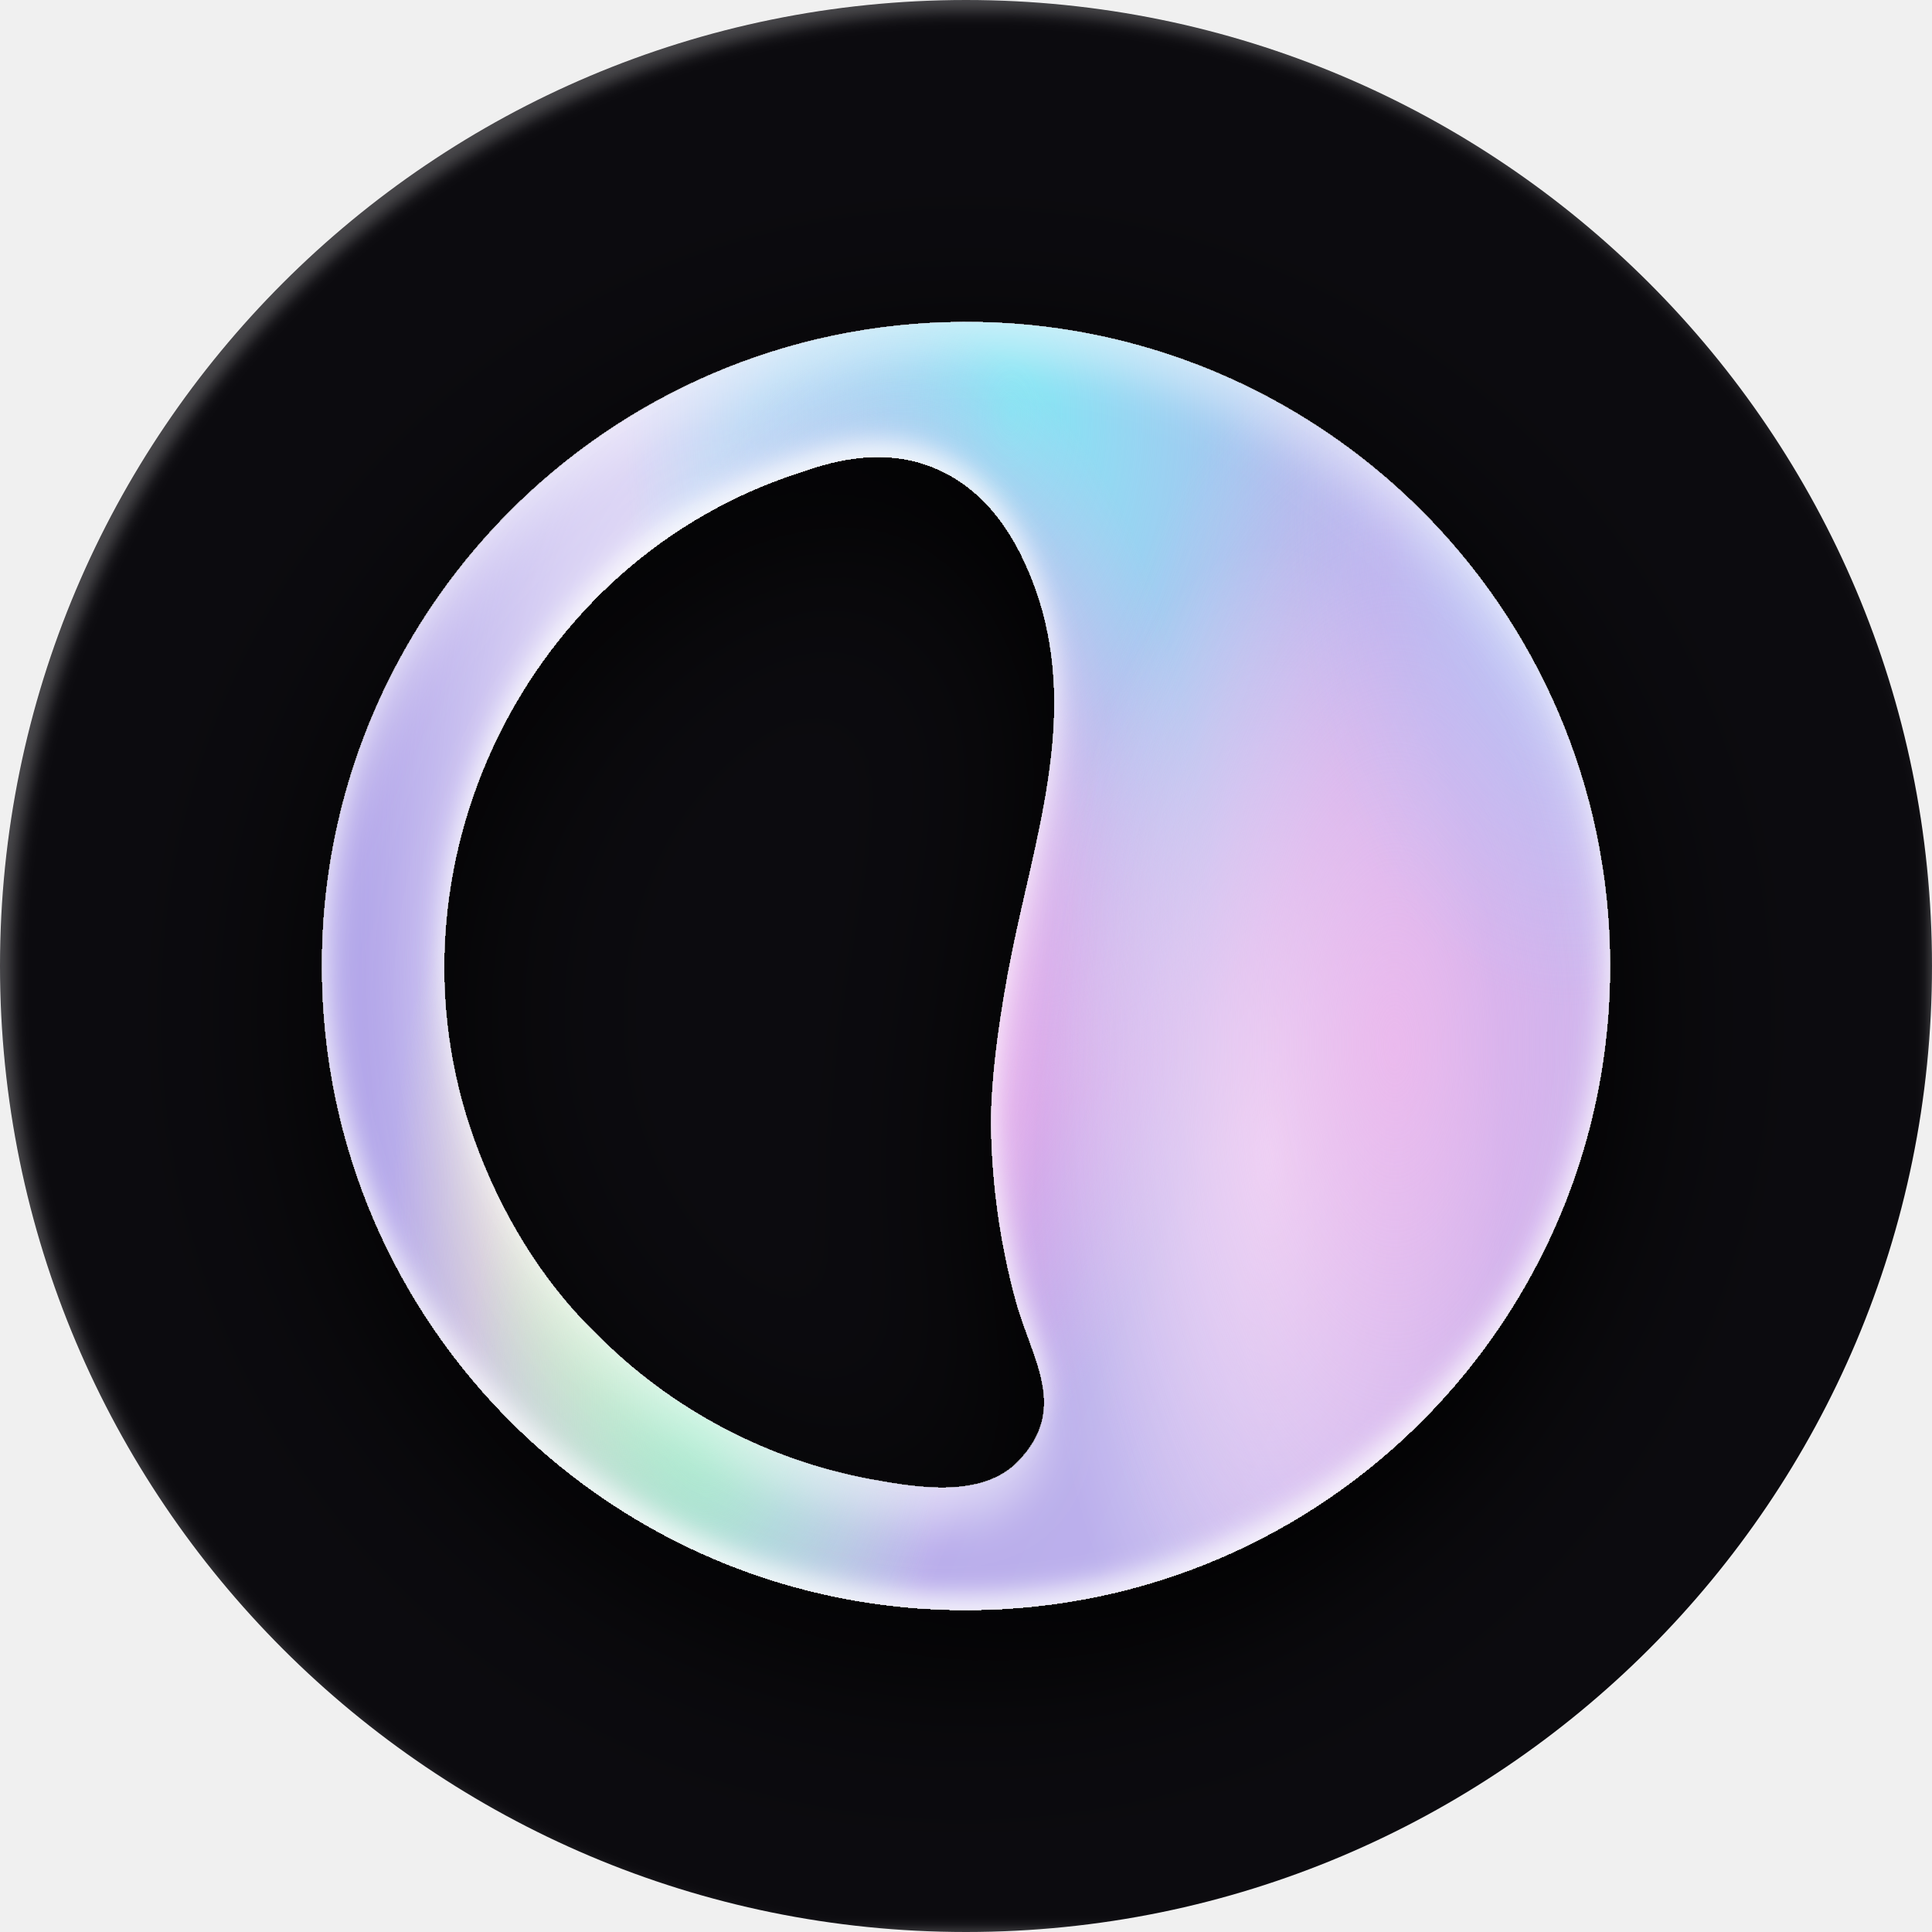
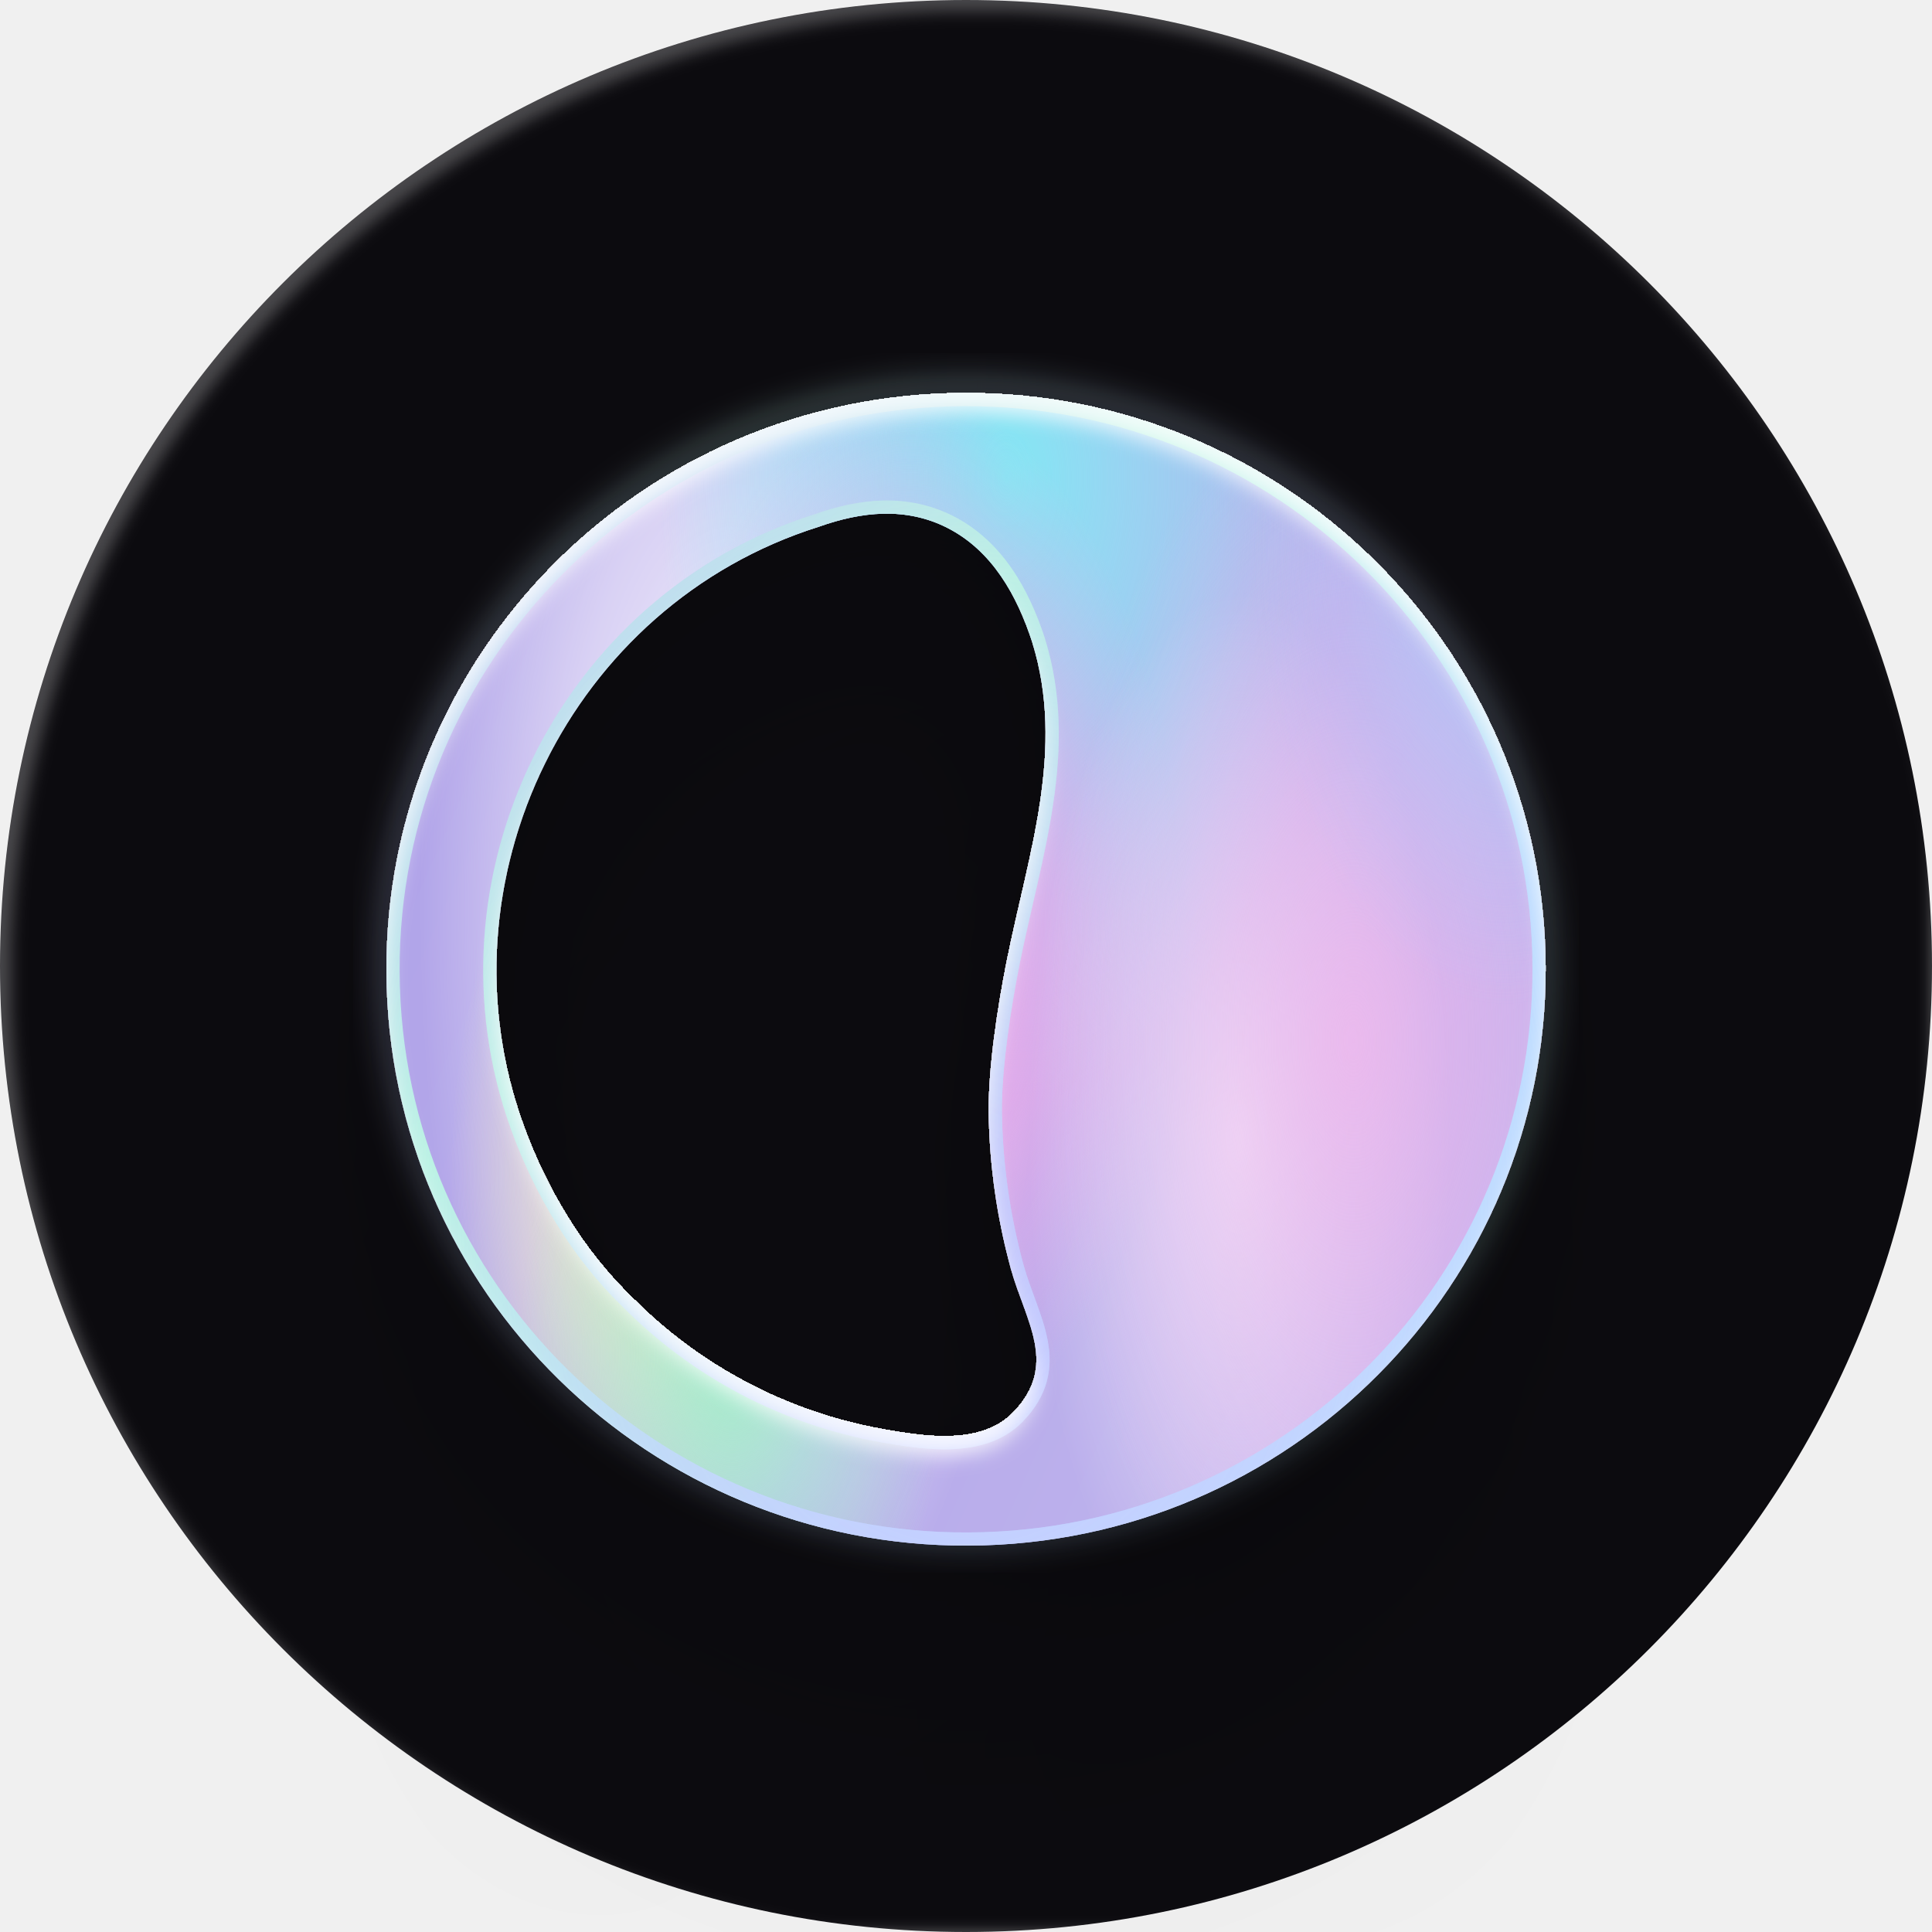
- <svg xmlns="http://www.w3.org/2000/svg" width="120" height="120" viewBox="0 0 120 120" fill="none">
-   <g id="app">
-     <g id="bg" filter="url(#filter0_i_2267_140)">
-       <rect width="120" height="120" rx="60" fill="#0C0B0F" />
+ <svg xmlns="http://www.w3.org/2000/svg" width="200" height="200" viewBox="0 0 200 200" fill="none">
+   <g filter="url(#tile_inner_cih)">
+     <rect width="200" height="200" rx="100" fill="#0C0B0F" />
+   </g>
+   <g transform="translate(18.868 36.592)">
+     <g id="logomark">
+       <g id="halo" filter="url(#filter0_f_2268_2130)">
+         <path d="M140.769 61.324C141.739 94.051 115.856 121.374 82.938 122.362C50.02 123.352 22.526 97.633 21.506 64.907C20.487 32.147 46.383 4.77 79.335 3.78C112.287 2.789 139.798 28.562 140.769 61.324Z" stroke="url(#paint0_linear_2268_2130)" stroke-width="0.682" />
+         <path d="M140.769 61.324C141.739 94.051 115.856 121.374 82.938 122.362C50.02 123.352 22.526 97.633 21.506 64.907C20.487 32.147 46.383 4.77 79.335 3.78C112.287 2.789 139.798 28.562 140.769 61.324Z" stroke="url(#paint1_radial_2268_2130)" stroke-width="0.682" />
+       </g>
+       <g id="logomark_2" filter="url(#filter1_ddddi_2268_2130)">
+         <mask id="path-2-inside-1_2268_2130" fill="white">
+           <path d="M79.325 4.119C112.464 3.123 140.133 29.042 141.11 61.994C142.085 94.911 116.053 122.389 82.949 123.383C49.845 124.379 22.191 98.513 21.166 65.597C20.14 32.647 46.186 5.115 79.325 4.119ZM79.201 18.051C74.887 15.858 70.281 16.377 65.92 17.929C40.124 26.03 26.192 54.649 35.319 79.866C37.694 86.425 41.484 92.831 46.578 97.731C53.581 104.815 62.617 109.57 72.446 111.343C76.669 112.097 82.648 113.071 85.98 109.668C90.757 104.789 87.309 100.197 85.806 94.832C84.342 89.514 83.561 84.033 83.482 78.52C83.447 73.854 84.438 67.436 85.375 62.788C87.584 51.821 91.475 40.964 87.967 29.808C86.407 25.05 83.849 20.415 79.201 18.051Z" />
+         </mask>
+         <path d="M79.325 4.119C112.464 3.123 140.133 29.042 141.11 61.994C142.085 94.911 116.053 122.389 82.949 123.383C49.845 124.379 22.191 98.513 21.166 65.597C20.14 32.647 46.186 5.115 79.325 4.119ZM79.201 18.051C74.887 15.858 70.281 16.377 65.92 17.929C40.124 26.03 26.192 54.649 35.319 79.866C37.694 86.425 41.484 92.831 46.578 97.731C53.581 104.815 62.617 109.57 72.446 111.343C76.669 112.097 82.648 113.071 85.98 109.668C90.757 104.789 87.309 100.197 85.806 94.832C84.342 89.514 83.561 84.033 83.482 78.52C83.447 73.854 84.438 67.436 85.375 62.788C87.584 51.821 91.475 40.964 87.967 29.808C86.407 25.05 83.849 20.415 79.201 18.051Z" fill="url(#paint2_linear_2268_2130)" />
+         <path d="M79.325 4.119C112.464 3.123 140.133 29.042 141.11 61.994C142.085 94.911 116.053 122.389 82.949 123.383C49.845 124.379 22.191 98.513 21.166 65.597C20.14 32.647 46.186 5.115 79.325 4.119ZM79.201 18.051C74.887 15.858 70.281 16.377 65.92 17.929C40.124 26.03 26.192 54.649 35.319 79.866C37.694 86.425 41.484 92.831 46.578 97.731C53.581 104.815 62.617 109.57 72.446 111.343C76.669 112.097 82.648 113.071 85.98 109.668C90.757 104.789 87.309 100.197 85.806 94.832C84.342 89.514 83.561 84.033 83.482 78.52C83.447 73.854 84.438 67.436 85.375 62.788C87.584 51.821 91.475 40.964 87.967 29.808C86.407 25.05 83.849 20.415 79.201 18.051Z" fill="url(#paint3_radial_2268_2130)" />
+         <path d="M79.325 4.119C112.464 3.123 140.133 29.042 141.11 61.994C142.085 94.911 116.053 122.389 82.949 123.383C49.845 124.379 22.191 98.513 21.166 65.597C20.14 32.647 46.186 5.115 79.325 4.119ZM79.201 18.051C74.887 15.858 70.281 16.377 65.92 17.929C40.124 26.03 26.192 54.649 35.319 79.866C37.694 86.425 41.484 92.831 46.578 97.731C53.581 104.815 62.617 109.57 72.446 111.343C76.669 112.097 82.648 113.071 85.98 109.668C90.757 104.789 87.309 100.197 85.806 94.832C84.342 89.514 83.561 84.033 83.482 78.52C83.447 73.854 84.438 67.436 85.375 62.788C87.584 51.821 91.475 40.964 87.967 29.808C86.407 25.05 83.849 20.415 79.201 18.051Z" fill="url(#paint4_radial_2268_2130)" />
+         <path d="M79.325 4.119C112.464 3.123 140.133 29.042 141.11 61.994C142.085 94.911 116.053 122.389 82.949 123.383C49.845 124.379 22.191 98.513 21.166 65.597C20.14 32.647 46.186 5.115 79.325 4.119ZM79.201 18.051C74.887 15.858 70.281 16.377 65.92 17.929C40.124 26.03 26.192 54.649 35.319 79.866C37.694 86.425 41.484 92.831 46.578 97.731C53.581 104.815 62.617 109.57 72.446 111.343C76.669 112.097 82.648 113.071 85.98 109.668C90.757 104.789 87.309 100.197 85.806 94.832C84.342 89.514 83.561 84.033 83.482 78.52C83.447 73.854 84.438 67.436 85.375 62.788C87.584 51.821 91.475 40.964 87.967 29.808C86.407 25.05 83.849 20.415 79.201 18.051Z" fill="url(#paint5_radial_2268_2130)" />
+         <path d="M79.325 4.119C112.464 3.123 140.133 29.042 141.11 61.994C142.085 94.911 116.053 122.389 82.949 123.383C49.845 124.379 22.191 98.513 21.166 65.597C20.14 32.647 46.186 5.115 79.325 4.119ZM79.201 18.051C74.887 15.858 70.281 16.377 65.92 17.929C40.124 26.03 26.192 54.649 35.319 79.866C37.694 86.425 41.484 92.831 46.578 97.731C53.581 104.815 62.617 109.57 72.446 111.343C76.669 112.097 82.648 113.071 85.98 109.668C90.757 104.789 87.309 100.197 85.806 94.832C84.342 89.514 83.561 84.033 83.482 78.52C83.447 73.854 84.438 67.436 85.375 62.788C87.584 51.821 91.475 40.964 87.967 29.808C86.407 25.05 83.849 20.415 79.201 18.051Z" fill="url(#paint6_radial_2268_2130)" />
+         <path d="M79.325 4.119C112.464 3.123 140.133 29.042 141.11 61.994C142.085 94.911 116.053 122.389 82.949 123.383C49.845 124.379 22.191 98.513 21.166 65.597C20.14 32.647 46.186 5.115 79.325 4.119ZM79.201 18.051C74.887 15.858 70.281 16.377 65.92 17.929C40.124 26.03 26.192 54.649 35.319 79.866C37.694 86.425 41.484 92.831 46.578 97.731C53.581 104.815 62.617 109.57 72.446 111.343C76.669 112.097 82.648 113.071 85.98 109.668C90.757 104.789 87.309 100.197 85.806 94.832C84.342 89.514 83.561 84.033 83.482 78.52C83.447 73.854 84.438 67.436 85.375 62.788C87.584 51.821 91.475 40.964 87.967 29.808C86.407 25.05 83.849 20.415 79.201 18.051Z" fill="url(#paint7_radial_2268_2130)" />
+         <path d="M79.325 4.119C112.464 3.123 140.133 29.042 141.11 61.994C142.085 94.911 116.053 122.389 82.949 123.383C49.845 124.379 22.191 98.513 21.166 65.597C20.14 32.647 46.186 5.115 79.325 4.119ZM79.201 18.051C74.887 15.858 70.281 16.377 65.92 17.929C40.124 26.03 26.192 54.649 35.319 79.866C37.694 86.425 41.484 92.831 46.578 97.731C53.581 104.815 62.617 109.57 72.446 111.343C76.669 112.097 82.648 113.071 85.98 109.668C90.757 104.789 87.309 100.197 85.806 94.832C84.342 89.514 83.561 84.033 83.482 78.52C83.447 73.854 84.438 67.436 85.375 62.788C87.584 51.821 91.475 40.964 87.967 29.808C86.407 25.05 83.849 20.415 79.201 18.051Z" fill="url(#paint8_radial_2268_2130)" />
+         <path d="M79.325 4.119C112.464 3.123 140.133 29.042 141.11 61.994C142.085 94.911 116.053 122.389 82.949 123.383C49.845 124.379 22.191 98.513 21.166 65.597C20.14 32.647 46.186 5.115 79.325 4.119ZM79.201 18.051C74.887 15.858 70.281 16.377 65.92 17.929C40.124 26.03 26.192 54.649 35.319 79.866C37.694 86.425 41.484 92.831 46.578 97.731C53.581 104.815 62.617 109.57 72.446 111.343C76.669 112.097 82.648 113.071 85.98 109.668C90.757 104.789 87.309 100.197 85.806 94.832C84.342 89.514 83.561 84.033 83.482 78.52C83.447 73.854 84.438 67.436 85.375 62.788C87.584 51.821 91.475 40.964 87.967 29.808C86.407 25.05 83.849 20.415 79.201 18.051Z" fill="url(#paint9_radial_2268_2130)" />
+         <path d="M79.325 4.119C112.464 3.123 140.133 29.042 141.11 61.994C142.085 94.911 116.053 122.389 82.949 123.383C49.845 124.379 22.191 98.513 21.166 65.597C20.14 32.647 46.186 5.115 79.325 4.119ZM79.201 18.051C74.887 15.858 70.281 16.377 65.92 17.929C40.124 26.03 26.192 54.649 35.319 79.866C37.694 86.425 41.484 92.831 46.578 97.731C53.581 104.815 62.617 109.57 72.446 111.343C76.669 112.097 82.648 113.071 85.98 109.668C90.757 104.789 87.309 100.197 85.806 94.832C84.342 89.514 83.561 84.033 83.482 78.52C83.447 73.854 84.438 67.436 85.375 62.788C87.584 51.821 91.475 40.964 87.967 29.808C86.407 25.05 83.849 20.415 79.201 18.051Z" fill="url(#paint10_radial_2268_2130)" />
+         <path d="M79.325 4.119L79.284 2.756L79.284 2.756L79.325 4.119ZM141.11 61.994L142.473 61.953V61.953L141.11 61.994ZM82.949 123.383L82.908 122.02H82.908L82.949 123.383ZM21.166 65.597L19.803 65.64L19.803 65.64L21.166 65.597ZM79.201 18.051L79.819 16.836L79.819 16.836L79.201 18.051ZM65.92 17.929L66.328 19.23L66.353 19.223L66.377 19.214L65.92 17.929ZM35.319 79.866L34.037 80.33L34.037 80.33L35.319 79.866ZM46.578 97.731L47.547 96.772L47.535 96.76L47.523 96.748L46.578 97.731ZM72.446 111.343L72.204 112.685L72.206 112.686L72.446 111.343ZM85.98 109.668L86.954 110.622L86.955 110.622L85.98 109.668ZM85.806 94.832L84.492 95.195L84.493 95.2L85.806 94.832ZM83.482 78.52L82.118 78.53L82.119 78.54L83.482 78.52ZM85.375 62.788L84.038 62.518L84.038 62.518L85.375 62.788ZM87.967 29.808L89.268 29.399L89.266 29.391L89.263 29.383L87.967 29.808ZM79.325 4.119L79.366 5.482C111.759 4.508 138.793 29.842 139.747 62.034L141.11 61.994L142.473 61.953C141.474 28.241 113.168 1.737 79.284 2.756L79.325 4.119ZM141.11 61.994L139.747 62.034C140.7 94.191 115.267 121.048 82.908 122.02L82.949 123.383L82.99 124.746C116.839 123.73 143.471 95.63 142.473 61.953L141.11 61.994ZM82.949 123.383L82.908 122.02C50.549 122.993 23.53 97.711 22.529 65.555L21.166 65.597L19.803 65.64C20.851 99.315 49.141 125.764 82.99 124.746L82.949 123.383ZM21.166 65.597L22.529 65.555C21.526 33.365 46.973 6.455 79.366 5.482L79.325 4.119L79.284 2.756C45.399 3.774 18.753 31.929 19.803 65.64L21.166 65.597ZM79.201 18.051L79.819 16.836C75.034 14.403 69.999 15.03 65.462 16.645L65.92 17.929L66.377 19.214C70.562 17.724 74.74 17.313 78.583 19.267L79.201 18.051ZM65.92 17.929L65.511 16.628C38.968 24.963 24.648 54.39 34.037 80.33L35.319 79.866L36.601 79.402C27.736 54.908 41.279 27.096 66.328 19.23L65.92 17.929ZM35.319 79.866L34.037 80.33C36.469 87.047 40.361 93.643 45.632 98.714L46.578 97.731L47.523 96.748C42.607 92.019 38.919 85.803 36.601 79.401L35.319 79.866ZM46.578 97.731L45.608 98.69C52.809 105.973 62.1 110.862 72.204 112.685L72.446 111.343L72.688 110.001C63.135 108.278 54.352 103.656 47.547 96.772L46.578 97.731ZM72.446 111.343L72.206 112.686C74.306 113.06 76.992 113.521 79.596 113.427C82.2 113.334 84.939 112.681 86.954 110.622L85.98 109.668L85.006 108.714C83.689 110.059 81.773 110.62 79.498 110.702C77.224 110.783 74.809 110.38 72.686 110.001L72.446 111.343ZM85.98 109.668L86.955 110.622C88.287 109.262 89.101 107.861 89.496 106.402C89.889 104.95 89.841 103.535 89.588 102.182C89.339 100.846 88.88 99.522 88.42 98.26C87.949 96.967 87.477 95.741 87.119 94.465L85.806 94.832L84.493 95.2C84.887 96.606 85.41 97.965 85.858 99.195C86.318 100.455 86.704 101.59 86.907 102.682C87.108 103.758 87.12 104.741 86.863 105.69C86.608 106.633 86.062 107.636 85.006 108.715L85.98 109.668ZM85.806 94.832L87.121 94.471C85.687 89.263 84.923 83.898 84.846 78.5L83.482 78.52L82.119 78.54C82.2 84.168 82.996 89.764 84.492 95.195L85.806 94.832ZM83.482 78.52L84.846 78.51C84.811 73.989 85.779 67.684 86.711 63.057L85.375 62.788L84.038 62.518C83.097 67.188 82.082 73.719 82.118 78.53L83.482 78.52ZM85.375 62.788L86.711 63.057C87.785 57.727 89.349 52.074 90.164 46.568C90.991 40.976 91.106 35.245 89.268 29.399L87.967 29.808L86.667 30.217C88.336 35.526 88.26 40.803 87.466 46.169C86.659 51.623 85.173 56.881 84.038 62.518L85.375 62.788ZM87.967 29.808L89.263 29.383C87.662 24.501 84.948 19.444 79.819 16.836L79.201 18.051L78.583 19.267C82.75 21.386 85.152 25.599 86.672 30.233L87.967 29.808Z" fill="url(#paint11_linear_2268_2130)" mask="url(#path-2-inside-1_2268_2130)" />
+         <path d="M79.325 4.119L79.284 2.756L79.284 2.756L79.325 4.119ZM141.11 61.994L142.473 61.953V61.953L141.11 61.994ZM82.949 123.383L82.908 122.02H82.908L82.949 123.383ZM21.166 65.597L19.803 65.64L19.803 65.64L21.166 65.597ZM79.201 18.051L79.819 16.836L79.819 16.836L79.201 18.051ZM65.92 17.929L66.328 19.23L66.353 19.223L66.377 19.214L65.92 17.929ZM35.319 79.866L34.037 80.33L34.037 80.33L35.319 79.866ZM46.578 97.731L47.547 96.772L47.535 96.76L47.523 96.748L46.578 97.731ZM72.446 111.343L72.204 112.685L72.206 112.686L72.446 111.343ZM85.98 109.668L86.954 110.622L86.955 110.622L85.98 109.668ZM85.806 94.832L84.492 95.195L84.493 95.2L85.806 94.832ZM83.482 78.52L82.118 78.53L82.119 78.54L83.482 78.52ZM85.375 62.788L84.038 62.518L84.038 62.518L85.375 62.788ZM87.967 29.808L89.268 29.399L89.266 29.391L89.263 29.383L87.967 29.808ZM79.325 4.119L79.366 5.482C111.759 4.508 138.793 29.842 139.747 62.034L141.11 61.994L142.473 61.953C141.474 28.241 113.168 1.737 79.284 2.756L79.325 4.119ZM141.11 61.994L139.747 62.034C140.7 94.191 115.267 121.048 82.908 122.02L82.949 123.383L82.99 124.746C116.839 123.73 143.471 95.63 142.473 61.953L141.11 61.994ZM82.949 123.383L82.908 122.02C50.549 122.993 23.53 97.711 22.529 65.555L21.166 65.597L19.803 65.64C20.851 99.315 49.141 125.764 82.99 124.746L82.949 123.383ZM21.166 65.597L22.529 65.555C21.526 33.365 46.973 6.455 79.366 5.482L79.325 4.119L79.284 2.756C45.399 3.774 18.753 31.929 19.803 65.64L21.166 65.597ZM79.201 18.051L79.819 16.836C75.034 14.403 69.999 15.03 65.462 16.645L65.92 17.929L66.377 19.214C70.562 17.724 74.74 17.313 78.583 19.267L79.201 18.051ZM65.92 17.929L65.511 16.628C38.968 24.963 24.648 54.39 34.037 80.33L35.319 79.866L36.601 79.402C27.736 54.908 41.279 27.096 66.328 19.23L65.92 17.929ZM35.319 79.866L34.037 80.33C36.469 87.047 40.361 93.643 45.632 98.714L46.578 97.731L47.523 96.748C42.607 92.019 38.919 85.803 36.601 79.401L35.319 79.866ZM46.578 97.731L45.608 98.69C52.809 105.973 62.1 110.862 72.204 112.685L72.446 111.343L72.688 110.001C63.135 108.278 54.352 103.656 47.547 96.772L46.578 97.731ZM72.446 111.343L72.206 112.686C74.306 113.06 76.992 113.521 79.596 113.427C82.2 113.334 84.939 112.681 86.954 110.622L85.98 109.668L85.006 108.714C83.689 110.059 81.773 110.62 79.498 110.702C77.224 110.783 74.809 110.38 72.686 110.001L72.446 111.343ZM85.98 109.668L86.955 110.622C88.287 109.262 89.101 107.861 89.496 106.402C89.889 104.95 89.841 103.535 89.588 102.182C89.339 100.846 88.88 99.522 88.42 98.26C87.949 96.967 87.477 95.741 87.119 94.465L85.806 94.832L84.493 95.2C84.887 96.606 85.41 97.965 85.858 99.195C86.318 100.455 86.704 101.59 86.907 102.682C87.108 103.758 87.12 104.741 86.863 105.69C86.608 106.633 86.062 107.636 85.006 108.715L85.98 109.668ZM85.806 94.832L87.121 94.471C85.687 89.263 84.923 83.898 84.846 78.5L83.482 78.52L82.119 78.54C82.2 84.168 82.996 89.764 84.492 95.195L85.806 94.832ZM83.482 78.52L84.846 78.51C84.811 73.989 85.779 67.684 86.711 63.057L85.375 62.788L84.038 62.518C83.097 67.188 82.082 73.719 82.118 78.53L83.482 78.52ZM85.375 62.788L86.711 63.057C87.785 57.727 89.349 52.074 90.164 46.568C90.991 40.976 91.106 35.245 89.268 29.399L87.967 29.808L86.667 30.217C88.336 35.526 88.26 40.803 87.466 46.169C86.659 51.623 85.173 56.881 84.038 62.518L85.375 62.788ZM87.967 29.808L89.263 29.383C87.662 24.501 84.948 19.444 79.819 16.836L79.201 18.051L78.583 19.267C82.75 21.386 85.152 25.599 86.672 30.233L87.967 29.808Z" fill="url(#paint12_radial_2268_2130)" mask="url(#path-2-inside-1_2268_2130)" />
+       </g>
    </g>
-     <g id="logomark" filter="url(#filter1_ddii_2267_140)">
-       <path d="M58.792 20.019C80.885 19.351 99.331 36.729 99.982 58.822C100.633 80.892 83.277 99.315 61.208 99.981C39.139 100.649 20.703 83.307 20.02 61.238C19.336 39.146 36.7 20.686 58.792 20.019ZM58.71 29.362C55.834 27.892 52.763 28.239 49.855 29.28C32.658 34.711 23.37 53.9 29.455 70.807C31.038 75.205 33.565 79.499 36.961 82.784C41.629 87.534 47.654 90.722 54.206 91.911C57.021 92.416 61.008 93.071 63.23 90.789C66.414 87.517 64.115 84.438 63.113 80.842C62.137 77.276 61.617 73.601 61.563 69.904C61.54 66.776 62.201 62.473 62.825 59.356C64.298 52.004 66.892 44.725 64.554 37.245C63.514 34.055 61.809 30.947 58.71 29.362Z" fill="url(#paint0_linear_2267_140)" />
-       <path d="M58.792 20.019C80.885 19.351 99.331 36.729 99.982 58.822C100.633 80.892 83.277 99.315 61.208 99.981C39.139 100.649 20.703 83.307 20.02 61.238C19.336 39.146 36.7 20.686 58.792 20.019ZM58.71 29.362C55.834 27.892 52.763 28.239 49.855 29.28C32.658 34.711 23.37 53.9 29.455 70.807C31.038 75.205 33.565 79.499 36.961 82.784C41.629 87.534 47.654 90.722 54.206 91.911C57.021 92.416 61.008 93.071 63.23 90.789C66.414 87.517 64.115 84.438 63.113 80.842C62.137 77.276 61.617 73.601 61.563 69.904C61.54 66.776 62.201 62.473 62.825 59.356C64.298 52.004 66.892 44.725 64.554 37.245C63.514 34.055 61.809 30.947 58.71 29.362Z" fill="url(#paint1_radial_2267_140)" />
-       <path d="M58.792 20.019C80.885 19.351 99.331 36.729 99.982 58.822C100.633 80.892 83.277 99.315 61.208 99.981C39.139 100.649 20.703 83.307 20.02 61.238C19.336 39.146 36.7 20.686 58.792 20.019ZM58.71 29.362C55.834 27.892 52.763 28.239 49.855 29.28C32.658 34.711 23.37 53.9 29.455 70.807C31.038 75.205 33.565 79.499 36.961 82.784C41.629 87.534 47.654 90.722 54.206 91.911C57.021 92.416 61.008 93.071 63.23 90.789C66.414 87.517 64.115 84.438 63.113 80.842C62.137 77.276 61.617 73.601 61.563 69.904C61.54 66.776 62.201 62.473 62.825 59.356C64.298 52.004 66.892 44.725 64.554 37.245C63.514 34.055 61.809 30.947 58.71 29.362Z" fill="url(#paint2_radial_2267_140)" />
-       <path d="M58.792 20.019C80.885 19.351 99.331 36.729 99.982 58.822C100.633 80.892 83.277 99.315 61.208 99.981C39.139 100.649 20.703 83.307 20.02 61.238C19.336 39.146 36.7 20.686 58.792 20.019ZM58.71 29.362C55.834 27.892 52.763 28.239 49.855 29.28C32.658 34.711 23.37 53.9 29.455 70.807C31.038 75.205 33.565 79.499 36.961 82.784C41.629 87.534 47.654 90.722 54.206 91.911C57.021 92.416 61.008 93.071 63.23 90.789C66.414 87.517 64.115 84.438 63.113 80.842C62.137 77.276 61.617 73.601 61.563 69.904C61.54 66.776 62.201 62.473 62.825 59.356C64.298 52.004 66.892 44.725 64.554 37.245C63.514 34.055 61.809 30.947 58.71 29.362Z" fill="url(#paint3_radial_2267_140)" />
-       <path d="M58.792 20.019C80.885 19.351 99.331 36.729 99.982 58.822C100.633 80.892 83.277 99.315 61.208 99.981C39.139 100.649 20.703 83.307 20.02 61.238C19.336 39.146 36.7 20.686 58.792 20.019ZM58.71 29.362C55.834 27.892 52.763 28.239 49.855 29.28C32.658 34.711 23.37 53.9 29.455 70.807C31.038 75.205 33.565 79.499 36.961 82.784C41.629 87.534 47.654 90.722 54.206 91.911C57.021 92.416 61.008 93.071 63.23 90.789C66.414 87.517 64.115 84.438 63.113 80.842C62.137 77.276 61.617 73.601 61.563 69.904C61.54 66.776 62.201 62.473 62.825 59.356C64.298 52.004 66.892 44.725 64.554 37.245C63.514 34.055 61.809 30.947 58.71 29.362Z" fill="url(#paint4_radial_2267_140)" />
-       <path d="M58.792 20.019C80.885 19.351 99.331 36.729 99.982 58.822C100.633 80.892 83.277 99.315 61.208 99.981C39.139 100.649 20.703 83.307 20.02 61.238C19.336 39.146 36.7 20.686 58.792 20.019ZM58.71 29.362C55.834 27.892 52.763 28.239 49.855 29.28C32.658 34.711 23.37 53.9 29.455 70.807C31.038 75.205 33.565 79.499 36.961 82.784C41.629 87.534 47.654 90.722 54.206 91.911C57.021 92.416 61.008 93.071 63.23 90.789C66.414 87.517 64.115 84.438 63.113 80.842C62.137 77.276 61.617 73.601 61.563 69.904C61.54 66.776 62.201 62.473 62.825 59.356C64.298 52.004 66.892 44.725 64.554 37.245C63.514 34.055 61.809 30.947 58.71 29.362Z" fill="url(#paint5_radial_2267_140)" />
-       <path d="M58.792 20.019C80.885 19.351 99.331 36.729 99.982 58.822C100.633 80.892 83.277 99.315 61.208 99.981C39.139 100.649 20.703 83.307 20.02 61.238C19.336 39.146 36.7 20.686 58.792 20.019ZM58.71 29.362C55.834 27.892 52.763 28.239 49.855 29.28C32.658 34.711 23.37 53.9 29.455 70.807C31.038 75.205 33.565 79.499 36.961 82.784C41.629 87.534 47.654 90.722 54.206 91.911C57.021 92.416 61.008 93.071 63.23 90.789C66.414 87.517 64.115 84.438 63.113 80.842C62.137 77.276 61.617 73.601 61.563 69.904C61.54 66.776 62.201 62.473 62.825 59.356C64.298 52.004 66.892 44.725 64.554 37.245C63.514 34.055 61.809 30.947 58.71 29.362Z" fill="url(#paint6_radial_2267_140)" />
-       <path d="M58.792 20.019C80.885 19.351 99.331 36.729 99.982 58.822C100.633 80.892 83.277 99.315 61.208 99.981C39.139 100.649 20.703 83.307 20.02 61.238C19.336 39.146 36.7 20.686 58.792 20.019ZM58.71 29.362C55.834 27.892 52.763 28.239 49.855 29.28C32.658 34.711 23.37 53.9 29.455 70.807C31.038 75.205 33.565 79.499 36.961 82.784C41.629 87.534 47.654 90.722 54.206 91.911C57.021 92.416 61.008 93.071 63.23 90.789C66.414 87.517 64.115 84.438 63.113 80.842C62.137 77.276 61.617 73.601 61.563 69.904C61.54 66.776 62.201 62.473 62.825 59.356C64.298 52.004 66.892 44.725 64.554 37.245C63.514 34.055 61.809 30.947 58.71 29.362Z" fill="url(#paint7_radial_2267_140)" />
-       <path d="M58.792 20.019C80.885 19.351 99.331 36.729 99.982 58.822C100.633 80.892 83.277 99.315 61.208 99.981C39.139 100.649 20.703 83.307 20.02 61.238C19.336 39.146 36.7 20.686 58.792 20.019ZM58.71 29.362C55.834 27.892 52.763 28.239 49.855 29.28C32.658 34.711 23.37 53.9 29.455 70.807C31.038 75.205 33.565 79.499 36.961 82.784C41.629 87.534 47.654 90.722 54.206 91.911C57.021 92.416 61.008 93.071 63.23 90.789C66.414 87.517 64.115 84.438 63.113 80.842C62.137 77.276 61.617 73.601 61.563 69.904C61.54 66.776 62.201 62.473 62.825 59.356C64.298 52.004 66.892 44.725 64.554 37.245C63.514 34.055 61.809 30.947 58.71 29.362Z" fill="url(#paint8_radial_2267_140)" />
-     </g>
+     <defs>
+       <filter id="filter0_f_2268_2130" x="17.728" y="0.002" width="126.818" height="126.138" filterUnits="userSpaceOnUse" color-interpolation-filters="sRGB">
+         <feFlood flood-opacity="0" result="BackgroundImageFix" />
+         <feBlend mode="normal" in="SourceGraphic" in2="BackgroundImageFix" result="shape" />
+         <feGaussianBlur stdDeviation="1.705" result="effect1_foregroundBlur_2268_2130" />
+       </filter>
+       <filter id="filter1_ddddi_2268_2130" x="2.52656e-07" y="-2.98023e-07" width="162.273" height="197.047" filterUnits="userSpaceOnUse" color-interpolation-filters="sRGB">
+         <feFlood flood-opacity="0" result="BackgroundImageFix" />
+         <feColorMatrix in="SourceAlpha" type="matrix" values="0 0 0 0 0 0 0 0 0 0 0 0 0 0 0 0 0 0 127 0" result="hardAlpha" />
+         <feOffset dy="3.409" />
+         <feGaussianBlur stdDeviation="3.75" />
+         <feColorMatrix type="matrix" values="0 0 0 0 0 0 0 0 0 0 0 0 0 0 0 0 0 0 0.1 0" />
+         <feBlend mode="normal" in2="BackgroundImageFix" result="effect1_dropShadow_2268_2130" />
+         <feColorMatrix in="SourceAlpha" type="matrix" values="0 0 0 0 0 0 0 0 0 0 0 0 0 0 0 0 0 0 127 0" result="hardAlpha" />
+         <feOffset dy="12.954" />
+         <feGaussianBlur stdDeviation="6.477" />
+         <feColorMatrix type="matrix" values="0 0 0 0 0 0 0 0 0 0 0 0 0 0 0 0 0 0 0.09 0" />
+         <feBlend mode="normal" in2="effect1_dropShadow_2268_2130" result="effect2_dropShadow_2268_2130" />
+         <feColorMatrix in="SourceAlpha" type="matrix" values="0 0 0 0 0 0 0 0 0 0 0 0 0 0 0 0 0 0 127 0" result="hardAlpha" />
+         <feOffset dy="30" />
+         <feGaussianBlur stdDeviation="8.864" />
+         <feColorMatrix type="matrix" values="0 0 0 0 0 0 0 0 0 0 0 0 0 0 0 0 0 0 0.05 0" />
+         <feBlend mode="normal" in2="effect2_dropShadow_2268_2130" result="effect3_dropShadow_2268_2130" />
+         <feColorMatrix in="SourceAlpha" type="matrix" values="0 0 0 0 0 0 0 0 0 0 0 0 0 0 0 0 0 0 127 0" result="hardAlpha" />
+         <feOffset dy="52.5" />
+         <feGaussianBlur stdDeviation="10.568" />
+         <feColorMatrix type="matrix" values="0 0 0 0 0 0 0 0 0 0 0 0 0 0 0 0 0 0 0.01 0" />
+         <feBlend mode="normal" in2="effect3_dropShadow_2268_2130" result="effect4_dropShadow_2268_2130" />
+         <feBlend mode="normal" in="SourceGraphic" in2="effect4_dropShadow_2268_2130" result="shape" />
+         <feColorMatrix in="SourceAlpha" type="matrix" values="0 0 0 0 0 0 0 0 0 0 0 0 0 0 0 0 0 0 127 0" result="hardAlpha" />
+         <feOffset dy="2.045" />
+         <feGaussianBlur stdDeviation="1.023" />
+         <feComposite in2="hardAlpha" operator="arithmetic" k2="-1" k3="1" />
+         <feColorMatrix type="matrix" values="0 0 0 0 1 0 0 0 0 1 0 0 0 0 1 0 0 0 0.8 0" />
+         <feBlend mode="normal" in2="shape" result="effect5_innerShadow_2268_2130" />
+       </filter>
+       <linearGradient id="paint0_linear_2268_2130" x1="98.71" y1="-38.775" x2="14.338" y2="46.077" gradientUnits="userSpaceOnUse">
+         <stop stop-color="#C7BFFF" />
+         <stop offset="0.5" stop-color="#B3F2E0" />
+         <stop offset="1" stop-color="#B8D9FF" />
+       </linearGradient>
+       <radialGradient id="paint1_radial_2268_2130" cx="0" cy="0" r="1" gradientTransform="matrix(-2.91408e-06 66.2889 -85.714 0.000598876 55.4223 63.0715)" gradientUnits="userSpaceOnUse">
+         <stop stop-color="#CCB3FF" stop-opacity="0.6" />
+         <stop offset="0.6" stop-color="#D9CCFF" stop-opacity="0.3" />
+         <stop offset="1" stop-color="white" stop-opacity="0" />
+       </radialGradient>
+       <linearGradient id="paint2_linear_2268_2130" x1="21.136" y1="4.091" x2="165.606" y2="68.668" gradientUnits="userSpaceOnUse">
+         <stop stop-color="#AFA2E8" />
+         <stop offset="0.55" stop-color="#B7ABEA" />
+         <stop offset="1" stop-color="#C3B8EF" />
+       </linearGradient>
+       <radialGradient id="paint3_radial_2268_2130" cx="0" cy="0" r="1" gradientUnits="userSpaceOnUse" gradientTransform="translate(56.9281 57.5364) scale(32.2917 84.3942)">
+         <stop stop-color="#FFFDFF" stop-opacity="0.95" />
+         <stop offset="0.55" stop-color="#FFFDFF" stop-opacity="0.5" />
+         <stop offset="1" stop-color="#FFFDFF" stop-opacity="0" />
+       </radialGradient>
+       <radialGradient id="paint4_radial_2268_2130" cx="0" cy="0" r="1" gradientUnits="userSpaceOnUse" gradientTransform="translate(85.3031 12.8535) scale(35.9167 63.9482)">
+         <stop stop-color="#7DEFF5" stop-opacity="0.9" />
+         <stop offset="0.6" stop-color="#8EE9F7" stop-opacity="0.45" />
+         <stop offset="1" stop-color="#8EE9F7" stop-opacity="0" />
+       </radialGradient>
+       <radialGradient id="paint5_radial_2268_2130" cx="0" cy="0" r="1" gradientUnits="userSpaceOnUse" gradientTransform="translate(75.3448 58.7793) scale(27.9584 54.8127)">
+         <stop stop-color="#F59FE8" />
+         <stop offset="0.55" stop-color="#F5A8EA" stop-opacity="0.55" />
+         <stop offset="1" stop-color="#F5A8EA" stop-opacity="0" />
+       </radialGradient>
+       <radialGradient id="paint6_radial_2268_2130" cx="0" cy="0" r="1" gradientUnits="userSpaceOnUse" gradientTransform="translate(48.6781 84.8185) scale(20.875 42.57)">
+         <stop stop-color="#F8F2B6" stop-opacity="0.85" />
+         <stop offset="1" stop-color="#F8F2B6" stop-opacity="0" />
+       </radialGradient>
+       <radialGradient id="paint7_radial_2268_2130" cx="0" cy="0" r="1" gradientUnits="userSpaceOnUse" gradientTransform="translate(56.9281 103.587) scale(22.125 40.7056)">
+         <stop stop-color="#93F0C6" stop-opacity="0.8" />
+         <stop offset="1" stop-color="#93F0C6" stop-opacity="0" />
+       </radialGradient>
+       <radialGradient id="paint8_radial_2268_2130" cx="0" cy="0" r="1" gradientUnits="userSpaceOnUse" gradientTransform="translate(109.428 81.0897) scale(21.875 56.4907)">
+         <stop stop-color="#FFFDFF" stop-opacity="0.7" />
+         <stop offset="1" stop-color="#FFFDFF" stop-opacity="0" />
+       </radialGradient>
+       <radialGradient id="paint9_radial_2268_2130" cx="0" cy="0" r="1" gradientUnits="userSpaceOnUse" gradientTransform="translate(121.137 71.1464) scale(31.5 68.2984)">
+         <stop stop-color="#F3B5EC" stop-opacity="0.75" />
+         <stop offset="1" stop-color="#F3B5EC" stop-opacity="0" />
+       </radialGradient>
+       <radialGradient id="paint10_radial_2268_2130" cx="0" cy="0" r="1" gradientUnits="userSpaceOnUse" gradientTransform="translate(136.97 20.1867) scale(26 47.2931)">
+         <stop stop-color="#9FD6FF" stop-opacity="0.6" />
+         <stop offset="1" stop-color="#9FD6FF" stop-opacity="0" />
+       </radialGradient>
+       <linearGradient id="paint11_linear_2268_2130" x1="-21.291" y1="46.277" x2="63.081" y2="131.13" gradientUnits="userSpaceOnUse">
+         <stop stop-color="#C7BFFF" />
+         <stop offset="0.5" stop-color="#B3F2E0" />
+         <stop offset="1" stop-color="#B8D9FF" />
+       </linearGradient>
+       <radialGradient id="paint12_radial_2268_2130" cx="0" cy="0" r="1" gradientUnits="userSpaceOnUse" gradientTransform="translate(81.1364 89.3196) scale(66.6668 85.2287)">
+         <stop stop-color="#CCB3FF" stop-opacity="0.6" />
+         <stop offset="0.6" stop-color="#D9CCFF" stop-opacity="0.3" />
+         <stop offset="1" stop-color="white" stop-opacity="0" />
+       </radialGradient>
+     </defs>
  </g>
  <defs>
-     <filter id="filter0_i_2267_140" x="-6.281" y="-6.281" width="132.562" height="132.562" filterUnits="userSpaceOnUse" color-interpolation-filters="sRGB">
+     <filter id="tile_inner_cih" x="0" y="0" width="202" height="202" filterUnits="userSpaceOnUse" color-interpolation-filters="sRGB">
      <feFlood flood-opacity="0" result="BackgroundImageFix" />
      <feBlend mode="normal" in="SourceGraphic" in2="BackgroundImageFix" result="shape" />
      <feColorMatrix in="SourceAlpha" type="matrix" values="0 0 0 0 0 0 0 0 0 0 0 0 0 0 0 0 0 0 127 0" result="hardAlpha" />
-       <feOffset dx="0.703" dy="0.703" />
-       <feGaussianBlur stdDeviation="0.469" />
+       <feOffset dx="1.172" dy="1.172" />
+       <feGaussianBlur stdDeviation="0.781" />
      <feComposite in2="hardAlpha" operator="arithmetic" k2="-1" k3="1" />
      <feColorMatrix type="matrix" values="0 0 0 0 1 0 0 0 0 1 0 0 0 0 1 0 0 0 0.25 0" />
-       <feBlend mode="normal" in2="shape" result="effect1_innerShadow_2267_140" />
+       <feBlend mode="normal" in2="shape" result="effect1_innerShadow_cih" />
    </filter>
-     <filter id="filter1_ddii_2267_140" x="7" y="10" width="106" height="106" filterUnits="userSpaceOnUse" color-interpolation-filters="sRGB">
-       <feFlood flood-opacity="0" result="BackgroundImageFix" />
-       <feColorMatrix in="SourceAlpha" type="matrix" values="0 0 0 0 0 0 0 0 0 0 0 0 0 0 0 0 0 0 127 0" result="hardAlpha" />
-       <feOffset dy="3" />
-       <feGaussianBlur stdDeviation="6.5" />
-       <feComposite in2="hardAlpha" operator="out" />
-       <feColorMatrix type="matrix" values="0 0 0 0 0 0 0 0 0 0 0 0 0 0 0 0 0 0 1 0" />
-       <feBlend mode="normal" in2="BackgroundImageFix" result="effect1_dropShadow_2267_140" />
-       <feColorMatrix in="SourceAlpha" type="matrix" values="0 0 0 0 0 0 0 0 0 0 0 0 0 0 0 0 0 0 127 0" result="hardAlpha" />
-       <feOffset dy="4" />
-       <feGaussianBlur stdDeviation="2" />
-       <feComposite in2="hardAlpha" operator="out" />
-       <feColorMatrix type="matrix" values="0 0 0 0 0 0 0 0 0 0 0 0 0 0 0 0 0 0 0.25 0" />
-       <feBlend mode="normal" in2="effect1_dropShadow_2267_140" result="effect2_dropShadow_2267_140" />
-       <feBlend mode="normal" in="SourceGraphic" in2="effect2_dropShadow_2267_140" result="shape" />
-       <feColorMatrix in="SourceAlpha" type="matrix" values="0 0 0 0 0 0 0 0 0 0 0 0 0 0 0 0 0 0 127 0" result="hardAlpha" />
-       <feOffset dy="2" />
-       <feGaussianBlur stdDeviation="1.5" />
-       <feComposite in2="hardAlpha" operator="arithmetic" k2="-1" k3="1" />
-       <feColorMatrix type="matrix" values="0 0 0 0 1 0 0 0 0 1 0 0 0 0 1 0 0 0 0.5 0" />
-       <feBlend mode="normal" in2="shape" result="effect3_innerShadow_2267_140" />
-       <feColorMatrix in="SourceAlpha" type="matrix" values="0 0 0 0 0 0 0 0 0 0 0 0 0 0 0 0 0 0 127 0" result="hardAlpha" />
-       <feOffset dy="-1" />
-       <feGaussianBlur stdDeviation="0.8" />
-       <feComposite in2="hardAlpha" operator="arithmetic" k2="-1" k3="1" />
-       <feColorMatrix type="matrix" values="0 0 0 0 1 0 0 0 0 1 0 0 0 0 1 0 0 0 0.8 0" />
-       <feBlend mode="normal" in2="effect3_innerShadow_2267_140" result="effect4_innerShadow_2267_140" />
-     </filter>
-     <linearGradient id="paint0_linear_2267_140" x1="20" y1="20" x2="116.495" y2="62.888" gradientUnits="userSpaceOnUse">
-       <stop stop-color="#AFA2E8" />
-       <stop offset="0.55" stop-color="#B7ABEA" />
-       <stop offset="1" stop-color="#C3B8EF" />
-     </linearGradient>
-     <radialGradient id="paint1_radial_2267_140" cx="0" cy="0" r="1" gradientUnits="userSpaceOnUse" gradientTransform="translate(43.8611 55.8334) scale(21.5278 56.5834)">
-       <stop stop-color="#FFFDFF" stop-opacity="0.95" />
-       <stop offset="0.55" stop-color="#FFFDFF" stop-opacity="0.5" />
-       <stop offset="1" stop-color="#FFFDFF" stop-opacity="0" />
-     </radialGradient>
-     <radialGradient id="paint2_radial_2267_140" cx="0" cy="0" r="1" gradientUnits="userSpaceOnUse" gradientTransform="translate(62.7778 25.875) scale(23.9445 42.8751)">
-       <stop stop-color="#7DEFF5" stop-opacity="0.9" />
-       <stop offset="0.6" stop-color="#8EE9F7" stop-opacity="0.45" />
-       <stop offset="1" stop-color="#8EE9F7" stop-opacity="0" />
-     </radialGradient>
-     <radialGradient id="paint3_radial_2267_140" cx="0" cy="0" r="1" gradientUnits="userSpaceOnUse" gradientTransform="translate(56.1389 56.6667) scale(18.6389 36.7501)">
-       <stop stop-color="#F59FE8" />
-       <stop offset="0.55" stop-color="#F5A8EA" stop-opacity="0.55" />
-       <stop offset="1" stop-color="#F5A8EA" stop-opacity="0" />
-     </radialGradient>
-     <radialGradient id="paint4_radial_2267_140" cx="0" cy="0" r="1" gradientUnits="userSpaceOnUse" gradientTransform="translate(38.3611 74.1251) scale(13.9167 28.5417)">
-       <stop stop-color="#F8F2B6" stop-opacity="0.85" />
-       <stop offset="1" stop-color="#F8F2B6" stop-opacity="0" />
-     </radialGradient>
-     <radialGradient id="paint5_radial_2267_140" cx="0" cy="0" r="1" gradientUnits="userSpaceOnUse" gradientTransform="translate(43.8611 86.7084) scale(14.75 27.2917)">
-       <stop stop-color="#93F0C6" stop-opacity="0.8" />
-       <stop offset="1" stop-color="#93F0C6" stop-opacity="0" />
-     </radialGradient>
-     <radialGradient id="paint6_radial_2267_140" cx="0" cy="0" r="1" gradientUnits="userSpaceOnUse" gradientTransform="translate(78.8612 71.6251) scale(14.5834 37.8751)">
-       <stop stop-color="#FFFDFF" stop-opacity="0.7" />
-       <stop offset="1" stop-color="#FFFDFF" stop-opacity="0" />
-     </radialGradient>
-     <radialGradient id="paint7_radial_2267_140" cx="0" cy="0" r="1" gradientUnits="userSpaceOnUse" gradientTransform="translate(86.6668 64.9584) scale(21 45.7917)">
-       <stop stop-color="#F3B5EC" stop-opacity="0.75" />
-       <stop offset="1" stop-color="#F3B5EC" stop-opacity="0" />
-     </radialGradient>
-     <radialGradient id="paint8_radial_2267_140" cx="0" cy="0" r="1" gradientUnits="userSpaceOnUse" gradientTransform="translate(97.2223 30.7917) scale(17.3334 31.7084)">
-       <stop stop-color="#9FD6FF" stop-opacity="0.6" />
-       <stop offset="1" stop-color="#9FD6FF" stop-opacity="0" />
-     </radialGradient>
  </defs>
</svg>
